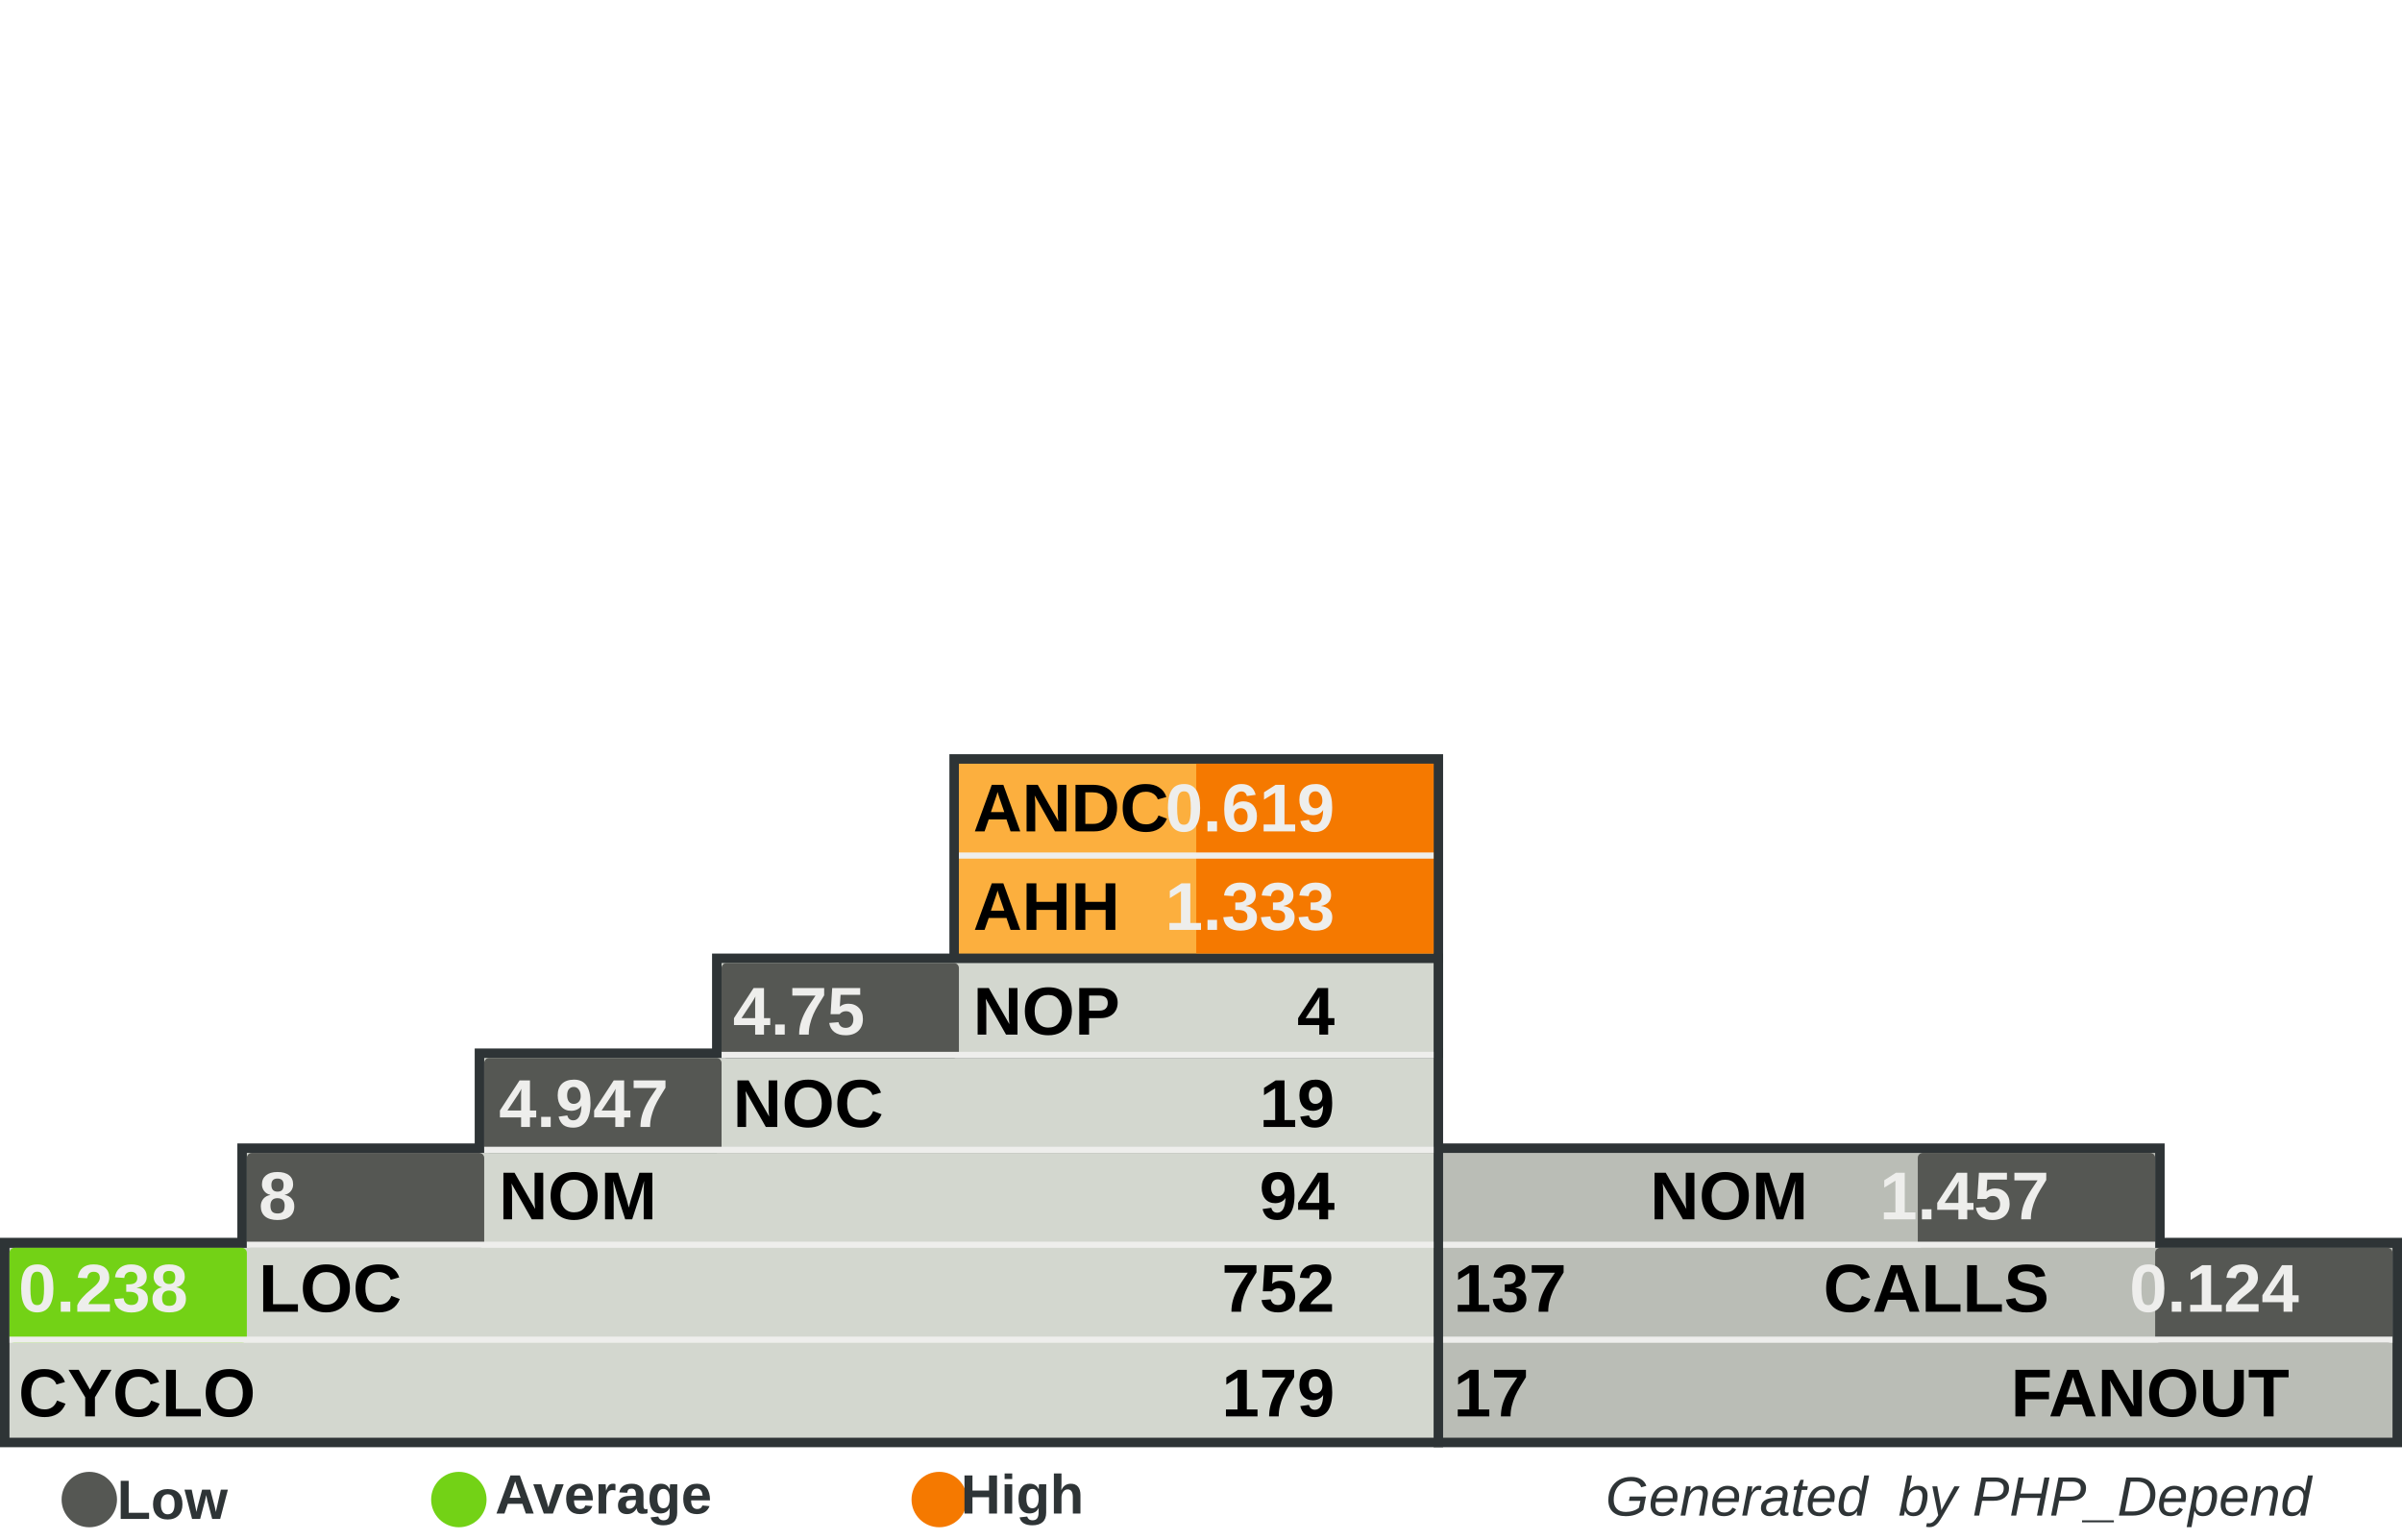
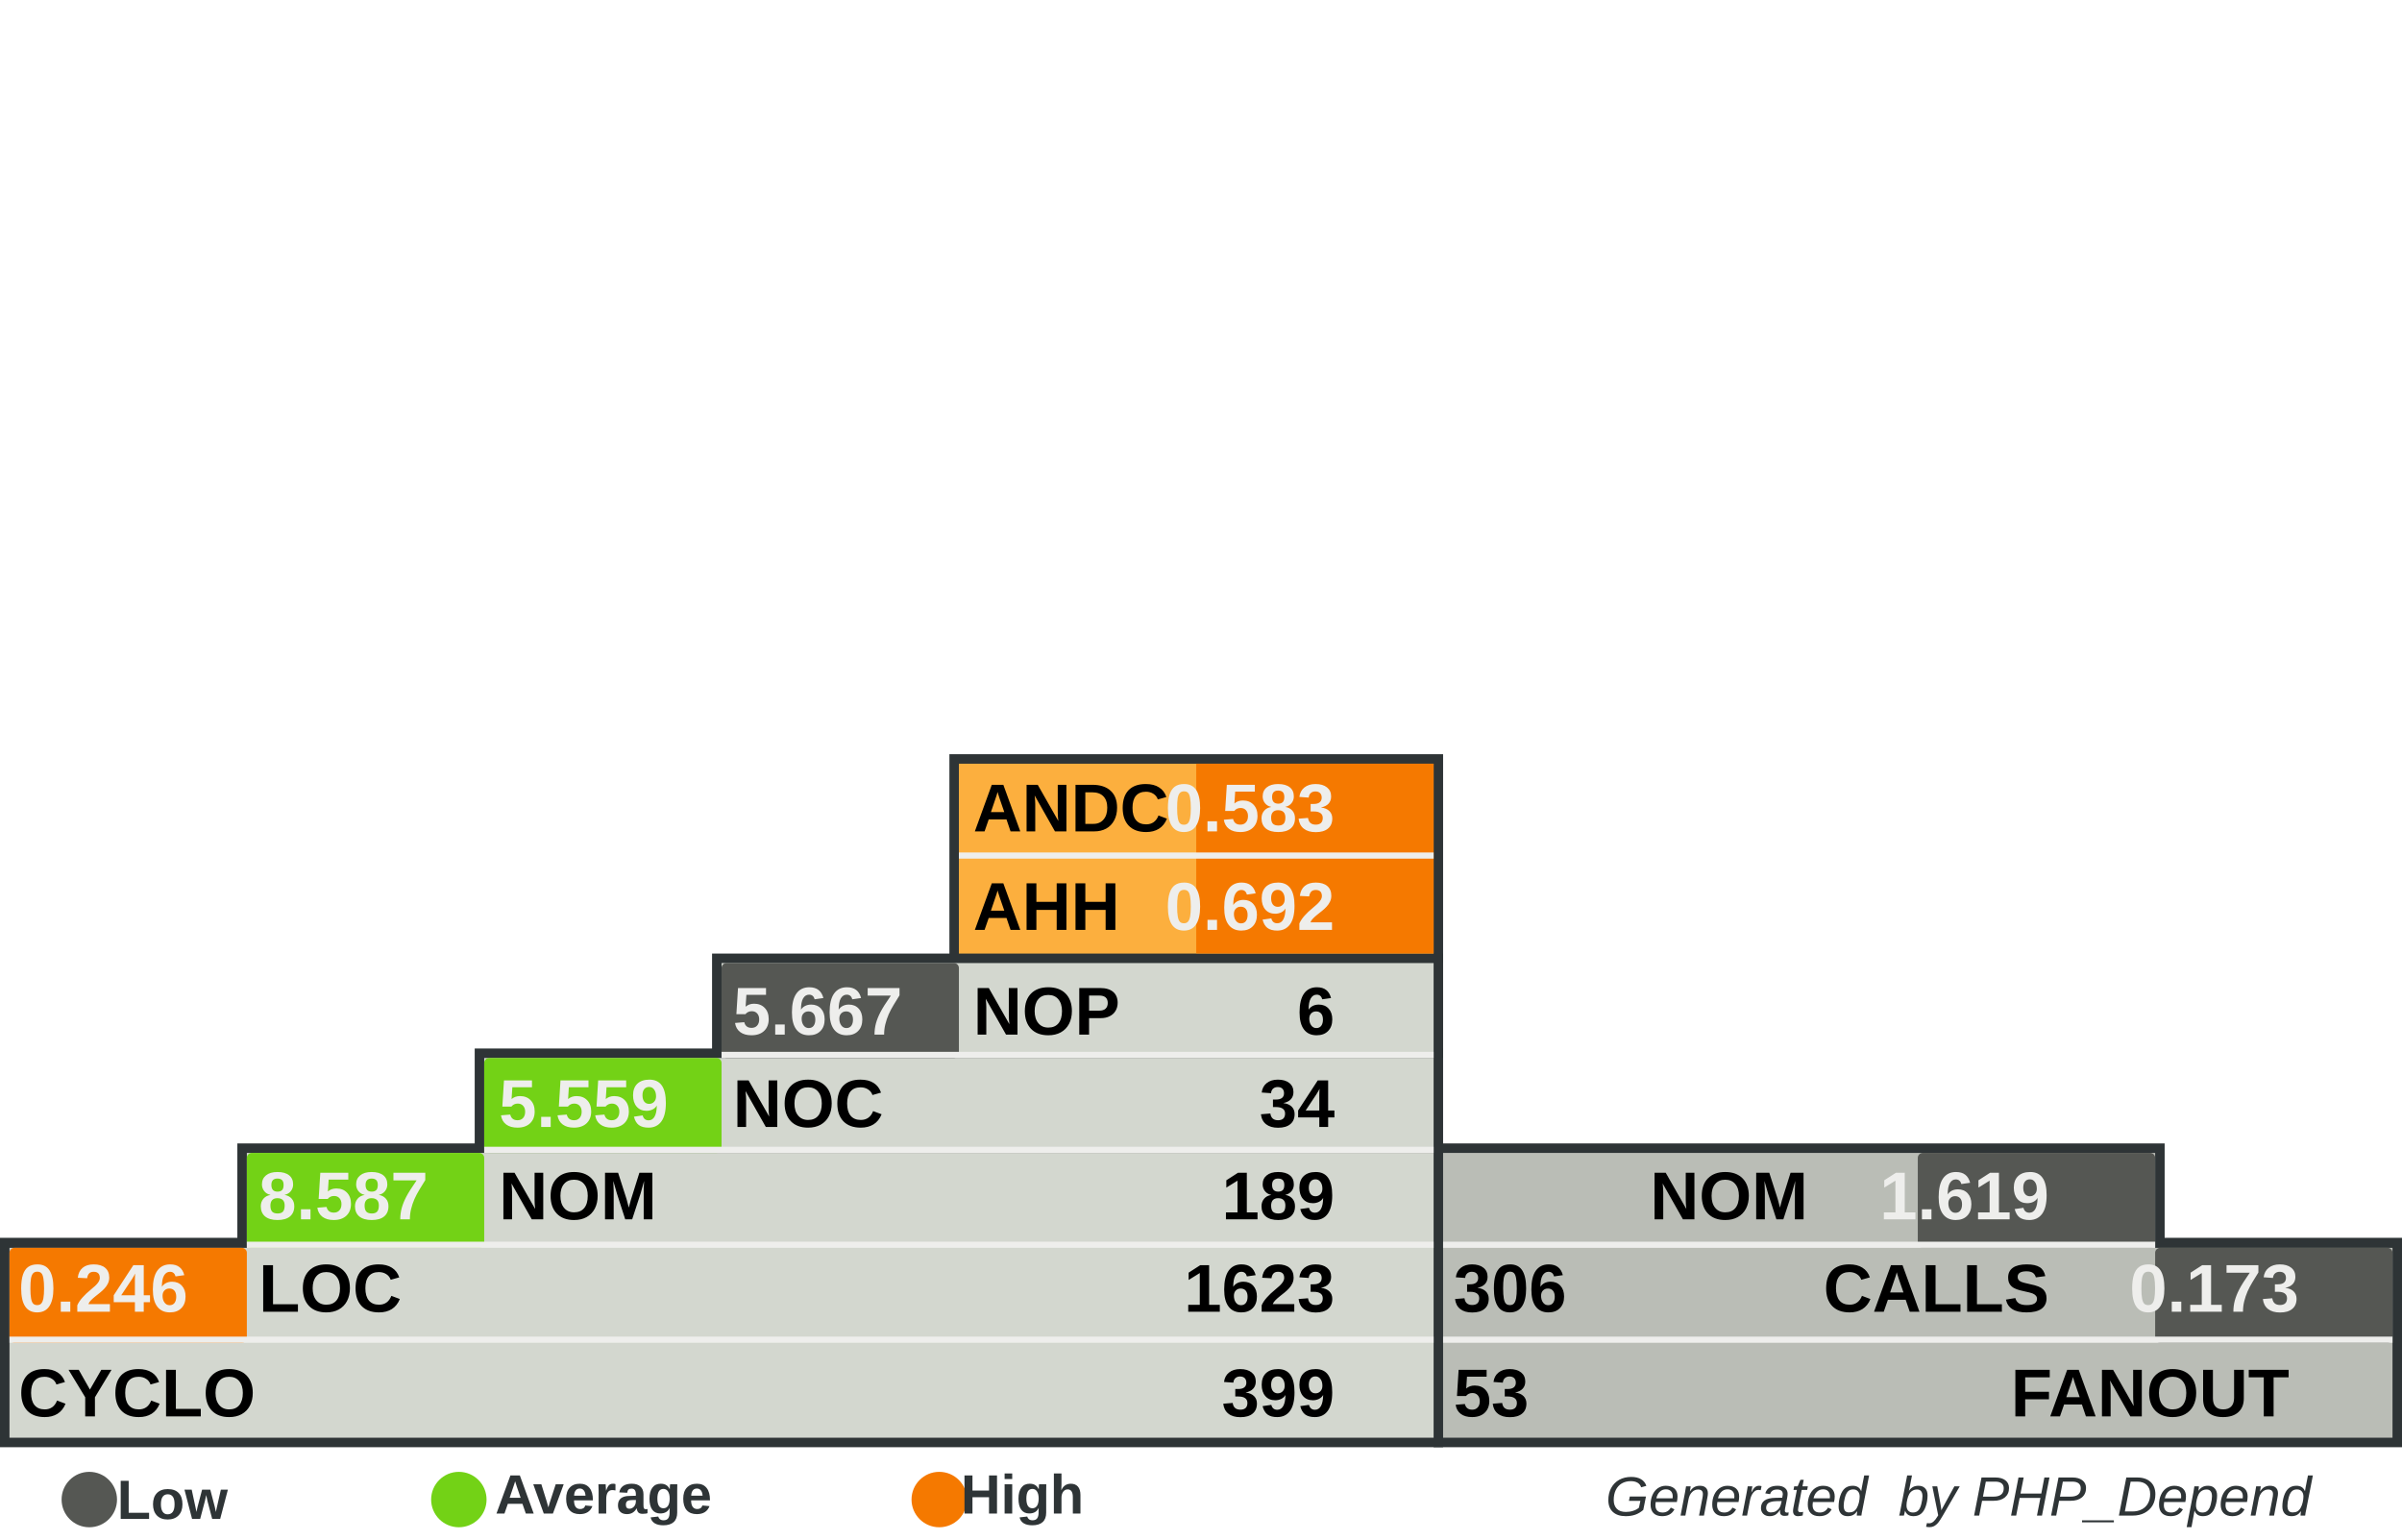
<svg xmlns="http://www.w3.org/2000/svg" width="390" height="250" id="svg5110" version="1.0">
  <defs id="defs5112">
    </defs>
  <g id="layer1">
    <rect style="fill:#555753" width="0" height="0" x="0" y="0" rx="0" ry="0" id="rect8982" xml:id="threshold.low" />
    <rect style="fill:#73d216" width="0" height="0" x="0" y="0" rx="0" ry="0" id="rect8983" xml:id="threshold.average" />
    <rect style="fill:#f57900" width="0" height="0" x="0" y="0" rx="0" ry="0" id="rect2834" xml:id="threshold.high" />
    <rect style="opacity:1;fill:#2e3436;fill-opacity:1;stroke:none;stroke-width:1;stroke-miterlimit:4;stroke-dasharray:none;stroke-opacity:1" id="rect4954" width="118.696" height="16.957" x="232.767" y="185.672" rx="2.978" ry="0" />
    <rect style="opacity:1;fill:#2e3436;fill-opacity:1;stroke:none;stroke-width:1;stroke-miterlimit:4;stroke-dasharray:none;stroke-opacity:1" id="rect4956" width="157.233" height="34" x="232.767" y="201" rx="3.945" ry="0" />
    <rect style="opacity:1;fill:#2e3436;fill-opacity:1;stroke:none;stroke-width:1;stroke-miterlimit:4;stroke-dasharray:none;stroke-opacity:1" id="rect4958" width="80.158" height="33.913" x="154.15" y="122.47" rx="2.011" ry="0" />
    <rect style="opacity:1;fill:#2e3436;fill-opacity:1;stroke:none;stroke-width:1;stroke-miterlimit:4;stroke-dasharray:none;stroke-opacity:1" id="rect4960" width="234.308" height="34" x="0" y="201" rx="5.879" ry="0" />
    <rect style="opacity:1;fill:#2e3436;fill-opacity:1;stroke:none;stroke-width:1;stroke-miterlimit:4;stroke-dasharray:none;stroke-opacity:1" id="rect4962" width="195.771" height="16.957" x="38.538" y="185.672" rx="4.912" ry="0" />
    <rect style="opacity:1;fill:#2e3436;fill-opacity:1;stroke:none;stroke-width:1;stroke-miterlimit:4;stroke-dasharray:none;stroke-opacity:1" id="rect4964" width="157.233" height="16.957" x="77.075" y="170.257" rx="3.945" ry="0" />
    <rect style="opacity:1;fill:#2e3436;fill-opacity:1;stroke:none;stroke-width:1;stroke-miterlimit:4;stroke-dasharray:none;stroke-opacity:1" id="rect4966" width="118.696" height="16.957" x="115.613" y="154.842" rx="2.978" ry="0" />
    <rect style="opacity:1;fill:#d3d7cf;fill-opacity:1;stroke:none;stroke-width:1;stroke-miterlimit:4;stroke-dasharray:none;stroke-opacity:1" id="rect4968" width="231.225" height="30.83" x="1.542" y="202.628" rx="5.801" ry="0" />
    <rect style="opacity:1;fill:#d3d7cf;fill-opacity:1;stroke:none;stroke-width:1;stroke-miterlimit:4;stroke-dasharray:none;stroke-opacity:1" id="rect4970" width="192.688" height="15.415" x="40.079" y="187.214" rx="4.834" ry="0" />
    <rect style="opacity:1;fill:#d3d7cf;fill-opacity:1;stroke:none;stroke-width:1;stroke-miterlimit:4;stroke-dasharray:none;stroke-opacity:1" id="rect4972" width="154.15" height="15.415" x="78.617" y="171.798" rx="3.868" ry="0" />
    <rect style="opacity:1;fill:#d3d7cf;fill-opacity:1;stroke:none;stroke-width:1;stroke-miterlimit:4;stroke-dasharray:none;stroke-opacity:1" id="rect4974" width="115.613" height="15.415" x="117.154" y="156.383" rx="2.901" ry="0" />
    <rect style="opacity:1;fill:#fcaf3e;fill-opacity:1;stroke:none;stroke-width:1;stroke-miterlimit:4;stroke-dasharray:none;stroke-opacity:1" id="rect4976" width="77.075" height="30.83" x="155.692" y="124.012" rx="1.934" ry="0" />
    <rect style="opacity:1;fill:#babdb6;fill-opacity:1;stroke:none;stroke-width:1;stroke-miterlimit:4;stroke-dasharray:none;stroke-opacity:1" id="rect4978" width="154.15" height="30.83" x="234.308" y="202.628" rx="3.868" ry="0" />
    <rect style="opacity:1;fill:#babdb6;fill-opacity:1;stroke:none;stroke-width:1;stroke-miterlimit:4;stroke-dasharray:none;stroke-opacity:1" id="rect4980" width="115.613" height="15.415" x="234.308" y="187.213" rx="2.901" ry="0" />
    <rect style="opacity:1;fill:#f57900;fill-opacity:1;stroke:none;stroke-width:1;stroke-miterlimit:4;stroke-dasharray:none;stroke-opacity:1" id="rect4982" xml:id="rect.andc" width="38.538" height="15.43" x="194.229" y="124.012" rx="0.967" ry="0" />
    <rect style="opacity:1;fill:#f57900;fill-opacity:1;stroke:none;stroke-width:1;stroke-miterlimit:4;stroke-dasharray:none;stroke-opacity:1" id="rect2851" xml:id="rect.ahh" width="38.538" height="15.4" x="194.229" y="139.412" rx="0.967" ry="0" />
    <rect style="opacity:1;fill:#555753;fill-opacity:1;stroke:none;stroke-width:1;stroke-miterlimit:4;stroke-dasharray:none;stroke-opacity:1" id="rect4984" xml:id="rect.noc-nop" width="38.538" height="15.415" x="117.154" y="156.383" rx="0.806" />
-     <rect style="opacity:1;fill:#555753;fill-opacity:1;stroke:none;stroke-width:1;stroke-miterlimit:4;stroke-dasharray:none;stroke-opacity:1" id="rect4986" xml:id="rect.nom-noc" width="38.538" height="15.415" x="78.617" y="171.798" rx="0.806" />
-     <rect style="opacity:1;fill:#555753;fill-opacity:1;stroke:none;stroke-width:1;stroke-miterlimit:4;stroke-dasharray:none;stroke-opacity:1" id="rect4988" xml:id="rect.loc-nom" width="38.538" height="15.415" x="40.079" y="187.213" rx="0.806" />
-     <rect style="opacity:1;fill:#73d216;fill-opacity:1;stroke:none;stroke-width:1;stroke-miterlimit:4;stroke-dasharray:none;stroke-opacity:1" id="rect4990" xml:id="rect.cyclo-loc" width="38.538" height="15.415" x="1.542" y="202.628" rx="0.806" />
+     <rect style="opacity:1;fill:#73d216;fill-opacity:1;stroke:none;stroke-width:1;stroke-miterlimit:4;stroke-dasharray:none;stroke-opacity:1" id="rect4986" xml:id="rect.nom-noc" width="38.538" height="15.415" x="78.617" y="171.798" rx="0.806" />
+     <rect style="opacity:1;fill:#73d216;fill-opacity:1;stroke:none;stroke-width:1;stroke-miterlimit:4;stroke-dasharray:none;stroke-opacity:1" id="rect4988" xml:id="rect.loc-nom" width="38.538" height="15.415" x="40.079" y="187.213" rx="0.806" />
+     <rect style="opacity:1;fill:#f57900;fill-opacity:1;stroke:none;stroke-width:1;stroke-miterlimit:4;stroke-dasharray:none;stroke-opacity:1" id="rect4990" xml:id="rect.cyclo-loc" width="38.538" height="15.415" x="1.542" y="202.628" rx="0.806" />
    <rect style="opacity:1;fill:#555753;fill-opacity:1;stroke:none;stroke-width:1;stroke-miterlimit:4;stroke-dasharray:none;stroke-opacity:1" id="rect4992" xml:id="rect.calls-nom" width="38.538" height="15.415" x="311.383" y="187.213" rx="0.806" />
    <rect style="opacity:1;fill:#555753;fill-opacity:1;stroke:none;stroke-width:1;stroke-miterlimit:4;stroke-dasharray:none;stroke-opacity:1" id="rect4994" xml:id="rect.fanout-calls" width="38.538" height="15.415" x="349.921" y="202.628" rx="0.806" />
    <rect style="opacity:1;fill:#eeeeec;fill-opacity:1;stroke:none;stroke-width:1;stroke-miterlimit:4;stroke-dasharray:none;stroke-opacity:1" id="rect4996" width="231.225" height="1" x="1.542" y="217.043" rx="5.801" ry="0" />
    <rect style="opacity:1;fill:#eeeeec;fill-opacity:1;stroke:none;stroke-width:1;stroke-miterlimit:4;stroke-dasharray:none;stroke-opacity:1" id="rect4998" width="192.688" height="1" x="40.079" y="201.628" rx="4.834" ry="0" />
    <rect style="opacity:1;fill:#eeeeec;fill-opacity:1;stroke:none;stroke-width:1;stroke-miterlimit:4;stroke-dasharray:none;stroke-opacity:1" id="rect5000" width="154.15" height="1" x="78.617" y="186.213" rx="3.868" ry="0" />
    <rect style="opacity:1;fill:#eeeeec;fill-opacity:1;stroke:none;stroke-width:1;stroke-miterlimit:4;stroke-dasharray:none;stroke-opacity:1" id="rect5002" width="115.613" height="1" x="117.154" y="170.798" rx="2.901" ry="0" />
    <rect style="opacity:1;fill:#eeeeec;fill-opacity:1;stroke:none;stroke-width:1;stroke-miterlimit:4;stroke-dasharray:none;stroke-opacity:1" id="rect5004" width="115.613" height="1" x="234.308" y="201.628" rx="2.901" ry="0" />
    <rect style="opacity:1;fill:#eeeeec;fill-opacity:1;stroke:none;stroke-width:1;stroke-miterlimit:4;stroke-dasharray:none;stroke-opacity:1" id="rect5006" width="154.15" height="1" x="234.308" y="217.043" rx="3.868" ry="0" />
    <rect style="opacity:1;fill:#eeeeec;fill-opacity:1;stroke:none;stroke-width:1;stroke-miterlimit:4;stroke-dasharray:none;stroke-opacity:1" id="rect5008" width="77.075" height="1" x="155.692" y="138.427" rx="1.934" ry="0" />
    <text xml:space="preserve" style="font-size:11px;font-style:normal;font-variant:normal;font-weight:bold;font-stretch:normal;fill:#000000;fill-opacity:1;stroke:none;stroke-width:1px;stroke-linecap:butt;stroke-linejoin:miter;stroke-opacity:1;font-family:Arial" x="158" y="135" title="Average Number of Derived Classes" id="text5010">
      <tspan title="Average Number of Derived Classes" id="tspan5012" x="158" y="135">ANDC</tspan>
    </text>
    <text xml:space="preserve" style="font-size:11px;font-style:normal;font-variant:normal;font-weight:bold;font-stretch:normal;fill:#000000;fill-opacity:1;stroke:none;stroke-width:1px;stroke-linecap:butt;stroke-linejoin:miter;stroke-opacity:1;font-family:Arial" x="158" y="151" title="Average Hierarchy Height" id="text5014">
      <tspan title="Average Hierarchy Height" id="tspan5016" x="158" y="151">AHH</tspan>
    </text>
    <text xml:space="preserve" style="font-size:11px;font-style:normal;font-variant:normal;font-weight:bold;font-stretch:normal;fill:#000000;fill-opacity:1;stroke:none;stroke-width:1px;stroke-linecap:butt;stroke-linejoin:miter;stroke-opacity:1;font-family:Arial" x="158" y="168" title="Number Of Packages" id="text5018">
      <tspan title="Number Of Packages" id="tspan5020" x="158" y="168">NOP</tspan>
    </text>
    <text xml:space="preserve" style="font-size:11px;font-style:normal;font-variant:normal;font-weight:bold;font-stretch:normal;fill:#000000;fill-opacity:1;stroke:none;stroke-width:1px;stroke-linecap:butt;stroke-linejoin:miter;stroke-opacity:1;font-family:Arial" x="119" y="183" id="text5022" title="Number Of Classes" transform="scale(0.9999985,1.000001)">
      <tspan title="Number Of Classes" id="tspan5024" x="119" y="183">NOC</tspan>
    </text>
    <text xml:space="preserve" style="font-size:11px;font-style:normal;font-variant:normal;font-weight:bold;font-stretch:normal;fill:#000000;fill-opacity:1;stroke:none;stroke-width:1px;stroke-linecap:butt;stroke-linejoin:miter;stroke-opacity:1;font-family:Arial" x="81" y="198" id="text5026" title="Number Of Methods (Methods+Functions)" transform="scale(0.9999985,1.000001)">
      <tspan title="Number Of Methods (Methods+Functions)" id="tspan5028" x="81" y="198">NOM</tspan>
    </text>
    <text xml:space="preserve" style="font-size:11px;font-style:normal;font-variant:normal;font-weight:bold;font-stretch:normal;fill:#000000;fill-opacity:1;stroke:none;stroke-width:1px;stroke-linecap:butt;stroke-linejoin:miter;stroke-opacity:1;font-family:Arial" x="42" y="213" id="text5030" title="Lines Of Code (Non Comment and Non Whitespace Lines)" transform="scale(0.9999985,1.000001)">
      <tspan title="Lines Of Code (Non Comment and Non Whitespace Lines)" id="tspan5032" x="42" y="213">LOC</tspan>
    </text>
    <text xml:space="preserve" style="font-size:11px;font-style:normal;font-variant:normal;font-weight:bold;font-stretch:normal;fill:#000000;fill-opacity:1;stroke:none;stroke-width:1px;stroke-linecap:butt;stroke-linejoin:miter;stroke-opacity:1;font-family:Arial" x="3" y="230" id="text5034" title="Cyclomatic Complexity" transform="scale(0.9999985,1.000001)">
      <tspan title="Cyclomatic Complexity" id="tspan5036" x="3" y="230">CYCLO</tspan>
    </text>
    <text xml:space="preserve" style="font-size:11px;font-style:normal;font-variant:normal;font-weight:bold;font-stretch:normal;text-align:end;text-anchor:end;fill:#000000;fill-opacity:1;stroke:none;stroke-width:1px;stroke-linecap:butt;stroke-linejoin:miter;stroke-opacity:1;font-family:Arial" x="308.858" y="198" id="text5038" title="Number Of Methods (Methods+Functions)" transform="scale(0.9999985,1.000001)">
      <tspan title="Number Of Methods (Methods+Functions)" id="tspan5040" x="308.858" y="198">NOM</tspan>
    </text>
    <text xml:space="preserve" style="font-size:11px;font-style:normal;font-variant:normal;font-weight:bold;font-stretch:normal;text-anchor:end;fill:#000000;fill-opacity:1;stroke:none;stroke-width:1px;stroke-linecap:butt;stroke-linejoin:miter;stroke-opacity:1;font-family:Arial" x="348" y="213" id="text5042" title="Number of Operation Calls" transform="scale(0.9999985,1.000001)">
      <tspan title="Number of Operation Calls" id="tspan5044" x="348" y="213">CALLS</tspan>
    </text>
    <text xml:space="preserve" style="font-size:11px;font-style:normal;font-variant:normal;font-weight:bold;font-stretch:normal;text-anchor:end;fill:#000000;fill-opacity:1;stroke:none;stroke-width:1px;stroke-linecap:butt;stroke-linejoin:miter;stroke-opacity:1;font-family:Arial" x="387" y="230" id="text5046" title="Number of Called Classes" transform="scale(0.9999985,1.000001)">
      <tspan title="Number of Called Classes" id="tspan5048" x="387" y="230">FANOUT</tspan>
    </text>
    <text xml:space="preserve" style="font-size:11px;font-style:normal;font-variant:normal;font-weight:bold;font-stretch:normal;fill:#000000;fill-opacity:1;stroke:none;stroke-width:1px;stroke-linecap:butt;stroke-linejoin:miter;stroke-opacity:1;font-family:Arial" title="Number of Called Classes" x="236" y="230" id="text5050" transform="scale(0.9999985,1.000001)">
-       <tspan title="Number of Called Classes" id="tspan5052" xml:id="pdepend.fanout" x="236" y="230">17</tspan>
+       <tspan title="Number of Called Classes" id="tspan5052" xml:id="pdepend.fanout" x="236" y="230">53</tspan>
    </text>
    <text xml:space="preserve" style="font-size:11px;font-style:normal;font-variant:normal;font-weight:bold;font-stretch:normal;fill:#000000;fill-opacity:1;stroke:none;stroke-width:1px;stroke-linecap:butt;stroke-linejoin:miter;stroke-opacity:1;font-family:Arial" title="Number of Operation Calls" x="236" y="213" id="text5054" transform="scale(0.9999985,1.000001)">
-       <tspan title="Number of Operation Calls" id="tspan5056" xml:id="pdepend.calls" x="236" y="213">137</tspan>
+       <tspan title="Number of Operation Calls" id="tspan5056" xml:id="pdepend.calls" x="236" y="213">306</tspan>
    </text>
    <text xml:space="preserve" style="font-size:11px;font-style:normal;font-variant:normal;font-weight:bold;font-stretch:normal;text-anchor:end;fill:#000000;fill-opacity:1;stroke:none;stroke-width:1px;stroke-linecap:butt;stroke-linejoin:miter;stroke-opacity:1;font-family:Arial" title="Cyclomatic Complexity" x="232" y="230" id="text5058" transform="scale(0.9999985,1.000001)">
-       <tspan title="Cyclomatic Complexity" id="tspan5060" xml:id="pdepend.cyclo" x="232" y="230">179</tspan>
+       <tspan title="Cyclomatic Complexity" id="tspan5060" xml:id="pdepend.cyclo" x="232" y="230">399</tspan>
    </text>
    <text xml:space="preserve" style="font-size:11px;font-style:normal;font-variant:normal;font-weight:bold;font-stretch:normal;text-anchor:end;fill:#000000;fill-opacity:1;stroke:none;stroke-width:1px;stroke-linecap:butt;stroke-linejoin:miter;stroke-opacity:1;font-family:Arial" title="Lines Of Code (Non Comment and Non Whitespace Lines)" x="232" y="213" id="text5062" transform="scale(0.9999985,1.000001)">
-       <tspan xml:id="pdepend.loc" title="Lines Of Code (Non Comment and Non Whitespace Lines)" id="tspan5064" x="232" y="213">752</tspan>
+       <tspan xml:id="pdepend.loc" title="Lines Of Code (Non Comment and Non Whitespace Lines)" id="tspan5064" x="232" y="213">1623</tspan>
    </text>
    <text xml:space="preserve" style="font-size:11px;font-style:normal;font-variant:normal;font-weight:bold;font-stretch:normal;text-anchor:end;fill:#000000;fill-opacity:1;stroke:none;stroke-width:1px;stroke-linecap:butt;stroke-linejoin:miter;stroke-opacity:1;font-family:Arial" title="Number Of Methods (Methods+Functions)" x="232" y="198" id="text5066" transform="scale(0.9999985,1.000001)">
-       <tspan title="Number Of Methods (Methods+Functions)" id="tspan5068" xml:id="pdepend.nom" x="232" y="198">94</tspan>
+       <tspan title="Number Of Methods (Methods+Functions)" id="tspan5068" xml:id="pdepend.nom" x="232" y="198">189</tspan>
    </text>
    <text xml:space="preserve" style="font-size:11px;font-style:normal;font-variant:normal;font-weight:bold;font-stretch:normal;text-anchor:end;fill:#000000;fill-opacity:1;stroke:none;stroke-width:1px;stroke-linecap:butt;stroke-linejoin:miter;stroke-opacity:1;font-family:Arial" title="Number Of Packages" x="232" y="168" id="text5070" transform="scale(0.9999985,1.000001)">
-       <tspan title="Number Of Packages" id="tspan5072" xml:id="pdepend.nop" x="232" y="168">4</tspan>
+       <tspan title="Number Of Packages" id="tspan5072" xml:id="pdepend.nop" x="232" y="168">6</tspan>
    </text>
    <text xml:space="preserve" style="font-size:11px;font-style:normal;font-variant:normal;font-weight:bold;font-stretch:normal;text-anchor:end;fill:#000000;fill-opacity:1;stroke:none;stroke-width:1px;stroke-linecap:butt;stroke-linejoin:miter;stroke-opacity:1;font-family:Arial" title="Number Of Classes" x="232" y="183" id="text5074" transform="scale(0.9999985,1.000001)">
-       <tspan title="Number Of Classes" id="tspan5076" xml:id="pdepend.noc" x="232" y="183">19</tspan>
+       <tspan title="Number Of Classes" id="tspan5076" xml:id="pdepend.noc" x="232" y="183">34</tspan>
    </text>
    <text xml:space="preserve" style="font-size:11px;font-style:normal;font-variant:normal;font-weight:bold;font-stretch:normal;text-anchor:end;fill:#eeeeec;fill-opacity:1;stroke:none;stroke-width:1px;stroke-linecap:butt;stroke-linejoin:miter;stroke-opacity:1;font-family:Arial" title="Average Number of Derived Classes" x="232" y="135" id="text5078" transform="scale(0.9999985,1.000001)">
-       <tspan title="Average Number of Derived Classes" id="tspan5080" xml:id="pdepend.andc" x="232" y="135">0.619</tspan>
+       <tspan title="Average Number of Derived Classes" id="tspan5080" xml:id="pdepend.andc" x="232" y="135">0.583</tspan>
    </text>
    <text xml:space="preserve" style="font-size:11px;font-style:normal;font-variant:normal;font-weight:bold;font-stretch:normal;text-anchor:end;fill:#eeeeec;fill-opacity:1;stroke:none;stroke-width:1px;stroke-linecap:butt;stroke-linejoin:miter;stroke-opacity:1;font-family:Arial" title="Average Hierarchy Height" x="232" y="151" id="text5082" transform="scale(0.9999985,1.000001)">
-       <tspan title="Average Hierarchy Height" id="tspan5084" xml:id="pdepend.ahh" x="232" y="151">1.333</tspan>
+       <tspan title="Average Hierarchy Height" id="tspan5084" xml:id="pdepend.ahh" x="232" y="151">0.692</tspan>
    </text>
    <text xml:space="preserve" style="font-size:11px;font-style:normal;font-variant:normal;font-weight:bold;font-stretch:normal;fill:#eeeeec;fill-opacity:1;stroke:none;stroke-width:1px;stroke-linecap:butt;stroke-linejoin:miter;stroke-opacity:1;font-family:Arial" title="Ratio: Number of Classes / Number of Packages" x="119" y="168" id="text5086" transform="scale(0.9999985,1.000001)">
-       <tspan title="Ratio: Number of Classes / Number of Packages" id="tspan5088" xml:id="pdepend.noc-nop" x="119" y="168">4.75</tspan>
+       <tspan title="Ratio: Number of Classes / Number of Packages" id="tspan5088" xml:id="pdepend.noc-nop" x="119" y="168">5.667</tspan>
    </text>
    <text xml:space="preserve" style="font-size:11px;font-style:normal;font-variant:normal;font-weight:bold;font-stretch:normal;fill:#eeeeec;fill-opacity:1;stroke:none;stroke-width:1px;stroke-linecap:butt;stroke-linejoin:miter;stroke-opacity:1;font-family:Arial" title="Ratio: Number of Methods / Number of Classes" x="81" y="183" id="text5090" transform="scale(0.9999985,1.000001)">
-       <tspan title="Ratio: Number of Methods / Number of Classes" id="tspan5092" xml:id="pdepend.nom-noc" x="81" y="183">4.947</tspan>
+       <tspan title="Ratio: Number of Methods / Number of Classes" id="tspan5092" xml:id="pdepend.nom-noc" x="81" y="183">5.559</tspan>
    </text>
    <text xml:space="preserve" style="font-size:11px;font-style:normal;font-variant:normal;font-weight:bold;font-stretch:normal;fill:#eeeeec;fill-opacity:1;stroke:none;stroke-width:1px;stroke-linecap:butt;stroke-linejoin:miter;stroke-opacity:1;font-family:Arial" title="Ratio: Lines of Code / Number of Methods" x="42" y="198" id="text5094" transform="scale(0.9999985,1.000001)">
-       <tspan title="Ratio: Lines of Code / Number of Methods" id="tspan5096" xml:id="pdepend.loc-nom" x="42" y="198">8</tspan>
+       <tspan title="Ratio: Lines of Code / Number of Methods" id="tspan5096" xml:id="pdepend.loc-nom" x="42" y="198">8.587</tspan>
    </text>
    <text xml:space="preserve" style="font-size:11px;font-style:normal;font-variant:normal;font-weight:bold;font-stretch:normal;fill:#eeeeec;fill-opacity:1;stroke:none;stroke-width:1px;stroke-linecap:butt;stroke-linejoin:miter;stroke-opacity:1;font-family:Arial" title="Ratio: Cyclomatic Complexity / Lines of Code" x="3" y="213" id="text5098" transform="scale(0.9999985,1.000001)">
-       <tspan title="Ratio: Cyclomatic Complexity / Lines of Code" id="tspan5100" xml:id="pdepend.cyclo-loc" x="3" y="213">0.238</tspan>
+       <tspan title="Ratio: Cyclomatic Complexity / Lines of Code" id="tspan5100" xml:id="pdepend.cyclo-loc" x="3" y="213">0.246</tspan>
    </text>
    <text xml:space="preserve" style="font-size:11px;font-style:normal;font-variant:normal;font-weight:bold;font-stretch:normal;text-anchor:end;fill:#eeeeec;fill-opacity:1;stroke:none;stroke-width:1px;stroke-linecap:butt;stroke-linejoin:miter;stroke-opacity:1;font-family:Arial" title="Ratio: Number of Called Classes(FANOUT) / Number of Operation Calls" x="388.563" y="213" id="text5102" transform="scale(0.9999985,1.000001)">
-       <tspan title="Ratio: Number of Called Classes(FANOUT) / Number of Operation Calls" id="tspan5104" xml:id="pdepend.fanout-calls" x="388.563" y="213">0.124</tspan>
+       <tspan title="Ratio: Number of Called Classes(FANOUT) / Number of Operation Calls" id="tspan5104" xml:id="pdepend.fanout-calls" x="388.563" y="213">0.173</tspan>
    </text>
    <text xml:space="preserve" style="font-size:11px;font-style:normal;font-variant:normal;font-weight:bold;font-stretch:normal;text-anchor:end;fill:#eeeeec;fill-opacity:1;stroke:none;stroke-width:1px;stroke-linecap:butt;stroke-linejoin:miter;stroke-opacity:1;font-family:Arial" title="Ratio: Number of Operation Calls / Number of Methods (Methods+Functions)" x="348" y="198" id="text5106" transform="scale(0.9999985,1.000001)">
-       <tspan title="Ratio: Number of Operation Calls / Number of Methods (Methods+Functions)" id="tspan5108" xml:id="pdepend.calls-nom" x="348" y="198">1.457</tspan>
+       <tspan title="Ratio: Number of Operation Calls / Number of Methods (Methods+Functions)" id="tspan5108" xml:id="pdepend.calls-nom" x="348" y="198">1.619</tspan>
    </text>
    <text xml:space="preserve" style="font-size:8px;font-style:normal;font-variant:normal;font-weight:bold;font-stretch:normal;text-align:end;text-anchor:end;fill:#2e3436;fill-opacity:1;stroke:none;stroke-width:1px;stroke-linecap:butt;stroke-linejoin:miter;stroke-opacity:1;font-family:Arial" x="386.395" y="246.106" id="text2692">
      <tspan id="tspan2694" x="386.395" y="246.106" style="font-size:9px;font-style:italic;font-variant:normal;font-weight:normal;font-stretch:normal;text-align:end;text-anchor:end;fill:#2e3436;font-family:Arial;">Generated  by PHP_Depend</tspan>
    </text>
    <path style="opacity:1;fill:#555753;fill-opacity:1;stroke:none;stroke-width:1;stroke-miterlimit:4;stroke-dasharray:none;stroke-opacity:1" id="path3780" d="M 65.333,285.667 A 12,10.333 0 1 1 41.333,285.667 A 12,10.333 0 1 1 65.333,285.667 z" transform="matrix(0.375,0,0,0.4354839,-5.5,119.0968)" />
    <text xml:space="preserve" style="font-size:8px;font-style:normal;font-weight:bold;text-align:center;text-anchor:middle;fill:#2e3436;fill-opacity:1;stroke:none;stroke-width:1px;stroke-linecap:butt;stroke-linejoin:miter;stroke-opacity:1;font-family:URW Chancery L;" x="32.387" y="246.642" id="text3782">
      <tspan id="tspan3784" x="32.387" y="246.642" style="font-size:9px;font-style:normal;font-variant:normal;font-weight:bold;font-stretch:normal;fill:#2e3436;font-family:Arial;">Low</tspan>
    </text>
    <path style="opacity:1;fill:#73d216;fill-opacity:1;stroke:none;stroke-width:1;stroke-miterlimit:4;stroke-dasharray:none;stroke-opacity:1" id="path3786" d="M 65.333,285.667 A 12,10.333 0 1 1 41.333,285.667 A 12,10.333 0 1 1 65.333,285.667 z" transform="matrix(0.375,0,0,0.4354839,54.5,119.0968)" />
    <text xml:space="preserve" style="font-size:8px;font-style:normal;font-weight:bold;text-align:center;text-anchor:middle;fill:#2e3436;fill-opacity:1;stroke:none;stroke-width:1px;stroke-linecap:butt;stroke-linejoin:miter;stroke-opacity:1;font-family:URW Chancery L;" x="102.387" y="245.774" id="text3788">
      <tspan id="tspan3790" x="102.387" y="245.774" style="font-size:9px;font-style:normal;font-variant:normal;font-weight:bold;font-stretch:normal;fill:#2e3436;font-family:Arial;">Average</tspan>
    </text>
    <path style="opacity:1;fill:#f57900;fill-opacity:1;stroke:none;stroke-width:1;stroke-miterlimit:4;stroke-dasharray:none;stroke-opacity:1" id="path3792" d="M 65.333,285.667 A 12,10.333 0 1 1 41.333,285.667 A 12,10.333 0 1 1 65.333,285.667 z" transform="matrix(0.375,0,0,0.4354839,132.5,119.0968)" />
    <text xml:space="preserve" style="font-size:8px;font-style:normal;font-weight:bold;text-align:center;text-anchor:middle;fill:#2e3436;fill-opacity:1;stroke:none;stroke-width:1px;stroke-linecap:butt;stroke-linejoin:miter;stroke-opacity:1;font-family:URW Chancery L;" x="170.387" y="245.774" id="text3794">
      <tspan id="tspan3796" x="170.387" y="245.774" style="font-size:9px;font-style:normal;font-variant:normal;font-weight:bold;font-stretch:normal;fill:#2e3436;font-family:Arial;">High</tspan>
    </text>
  </g>
</svg>
